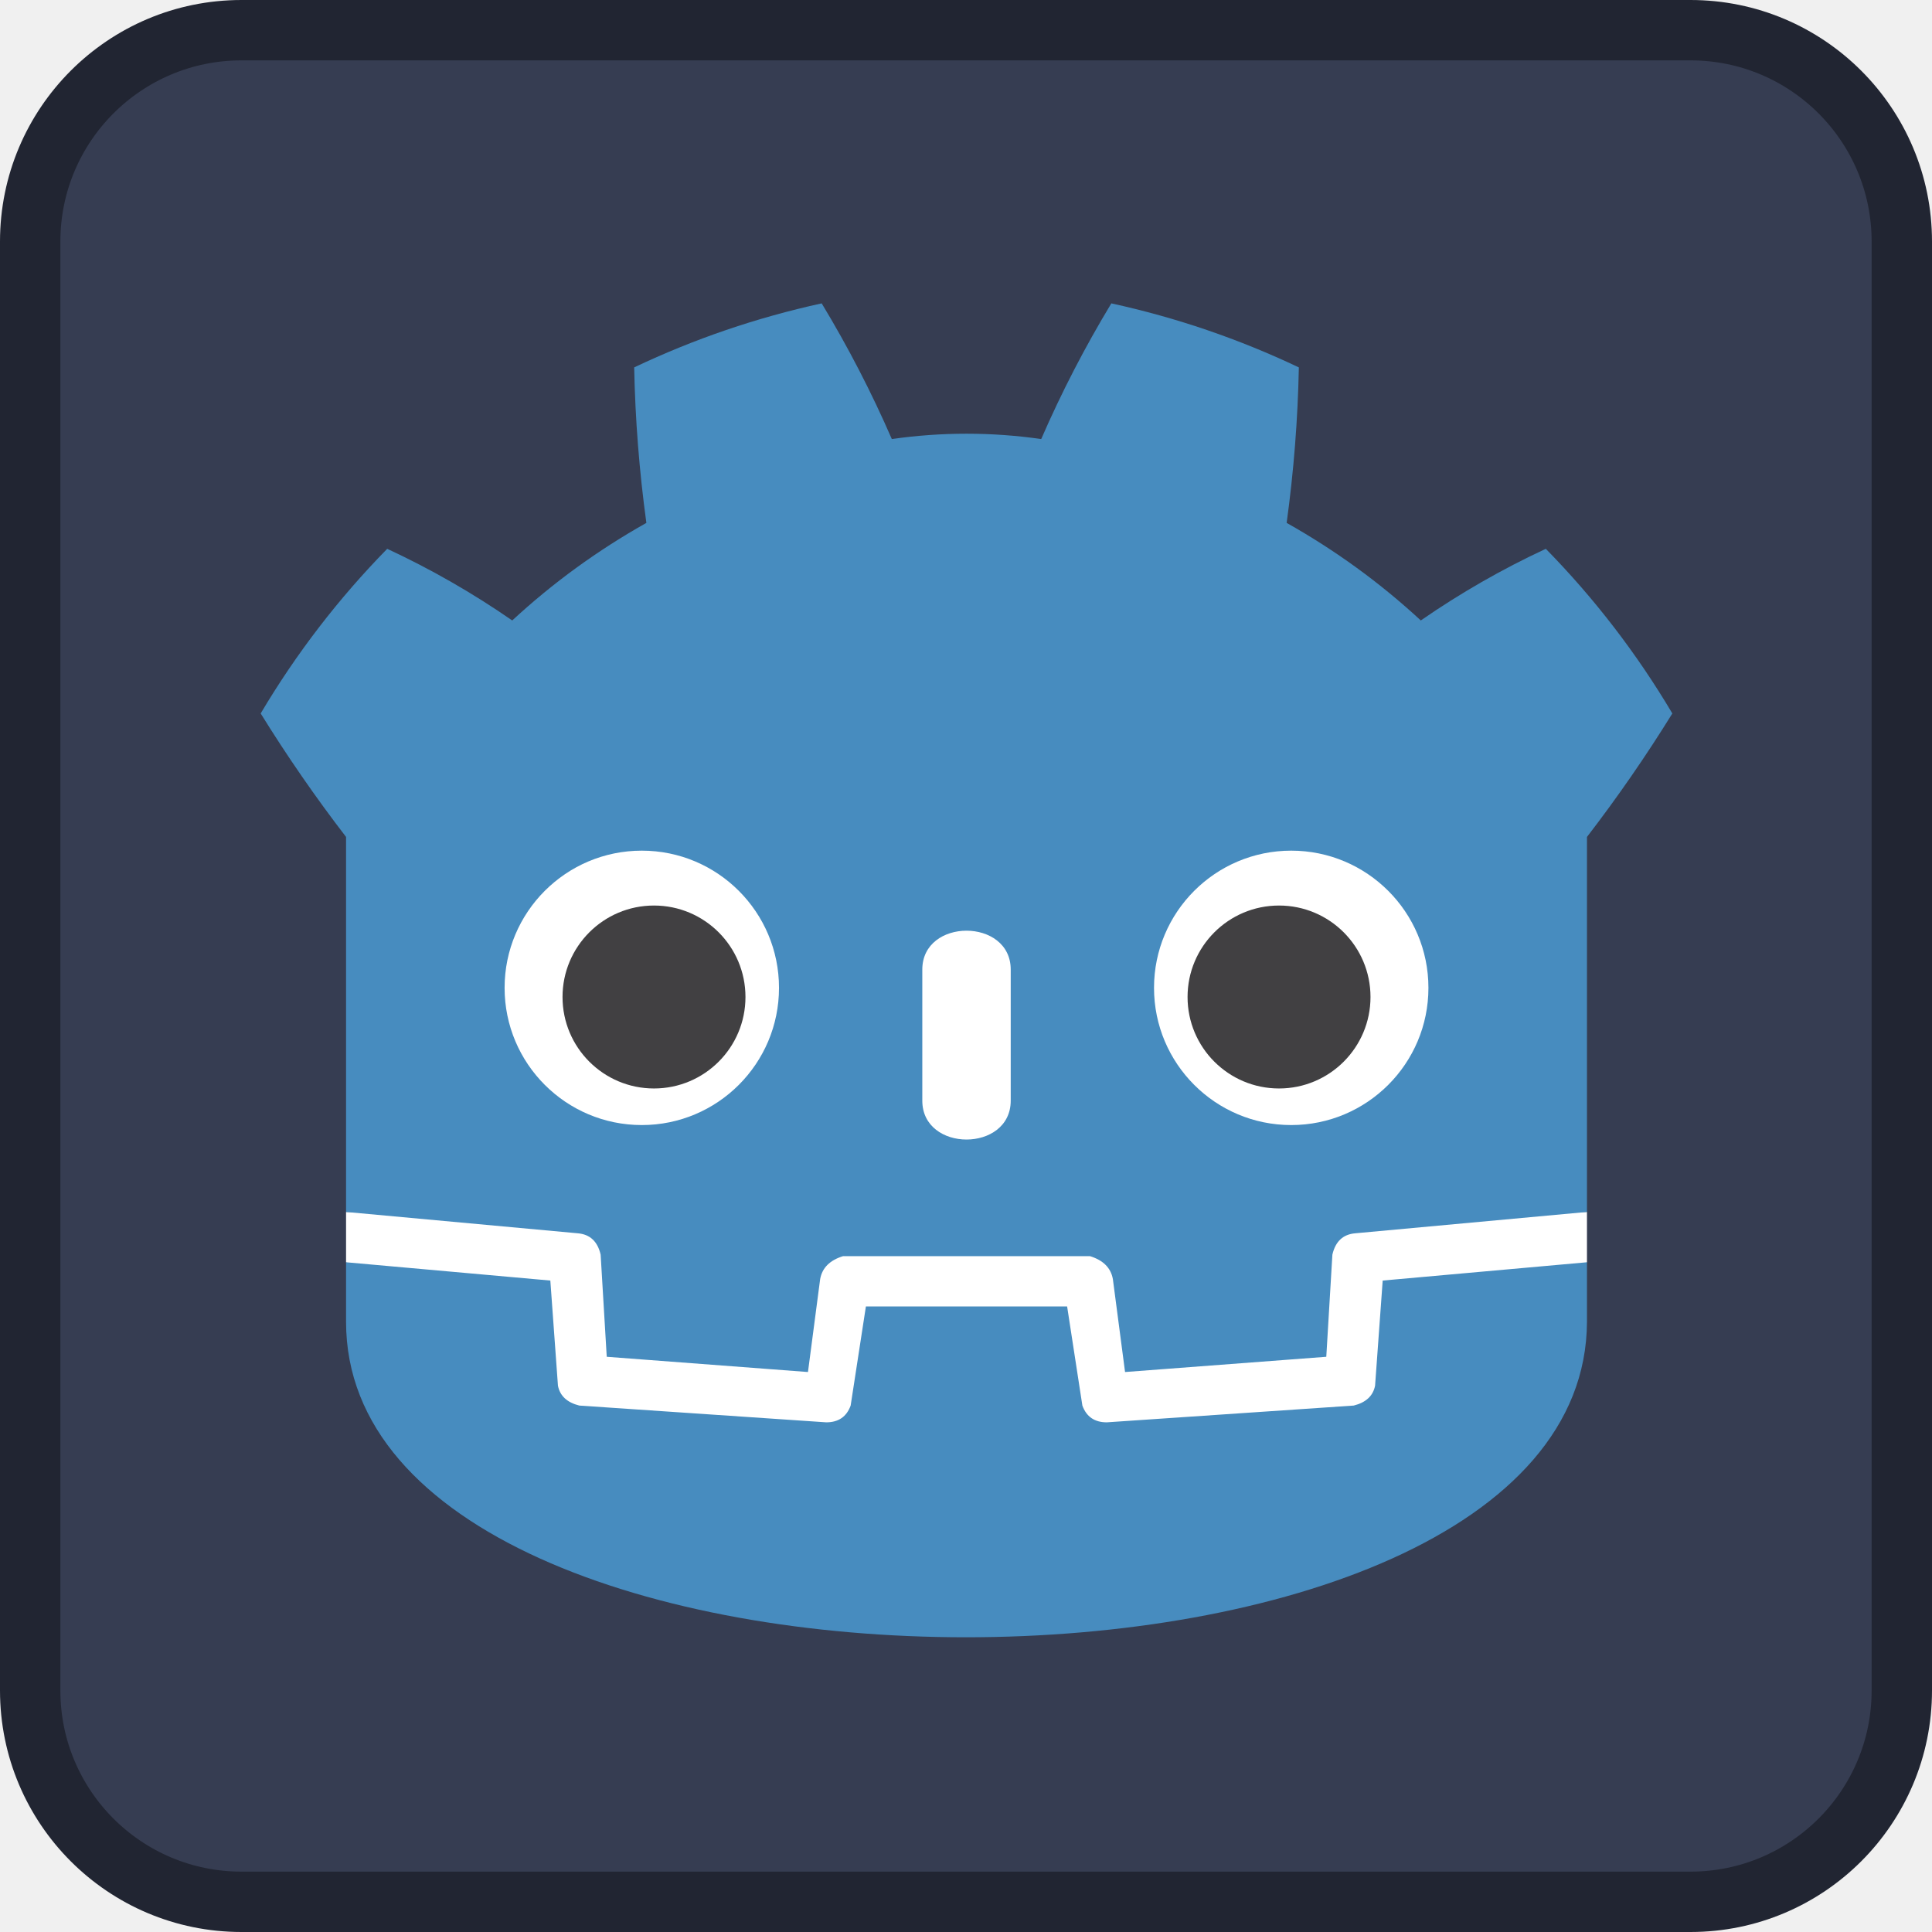
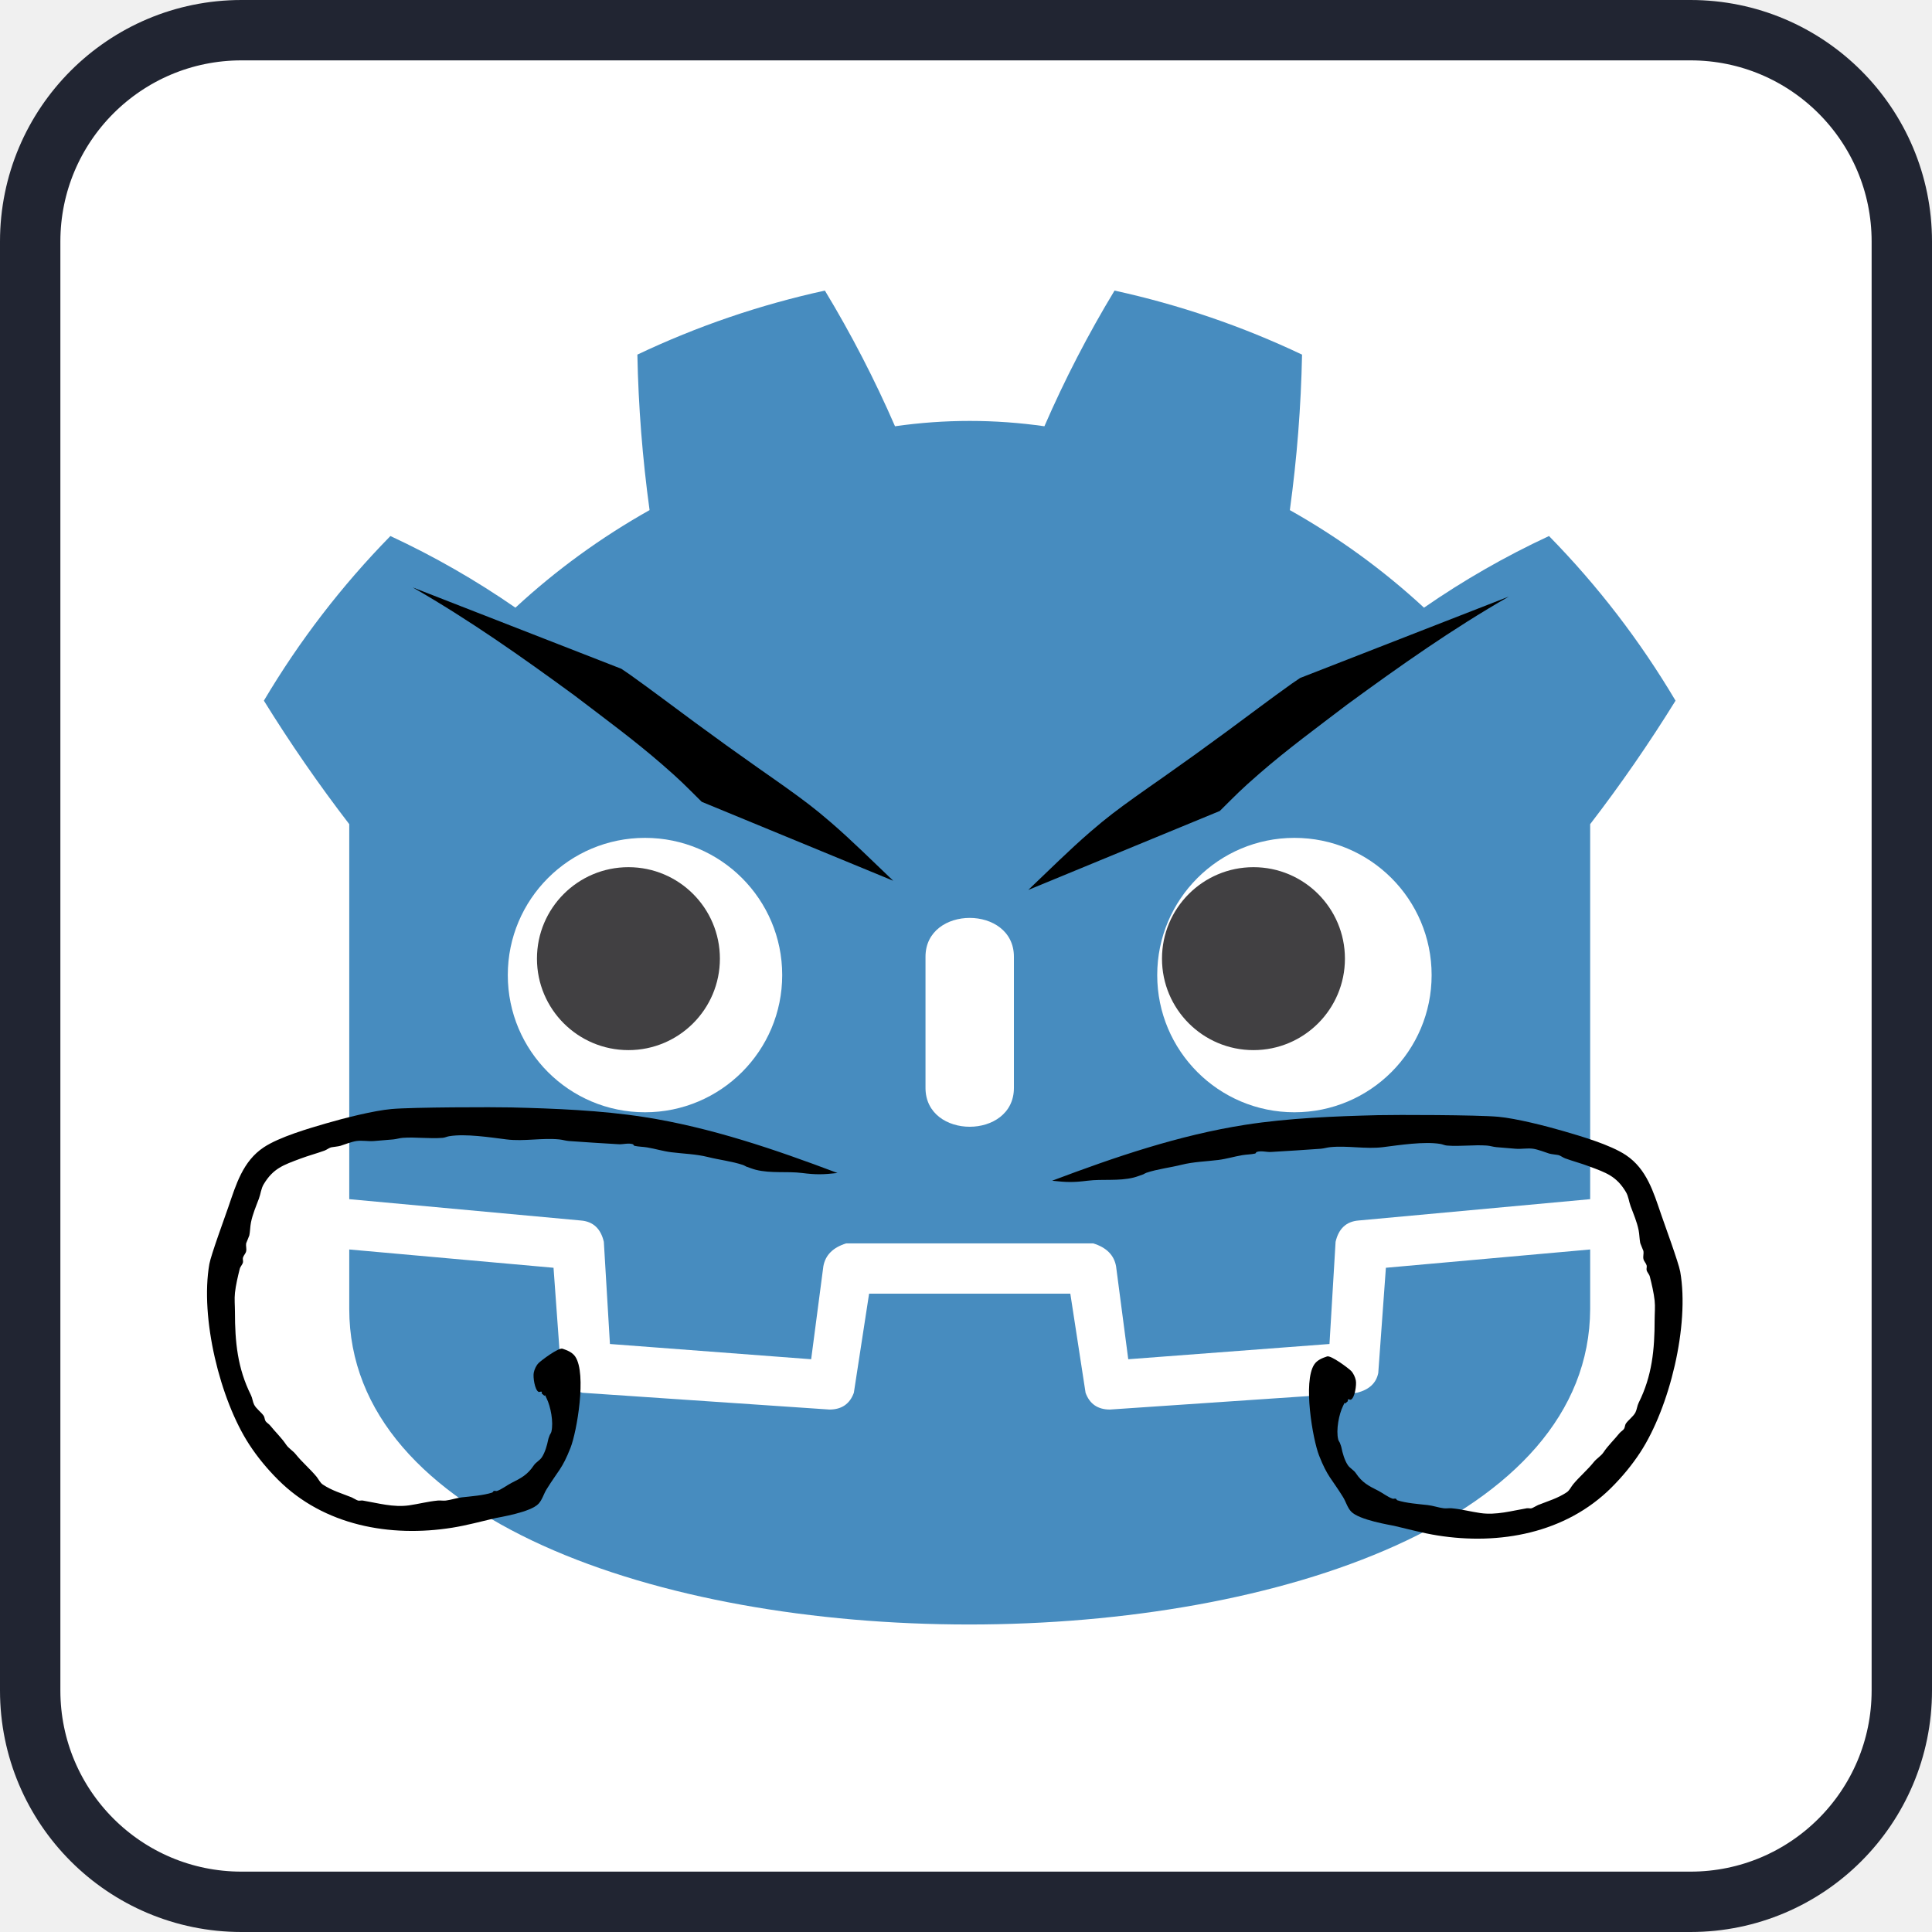
- <svg xmlns="http://www.w3.org/2000/svg" width="128" height="128">
-   <rect width="124" height="124" x="2" y="2" fill="#363d52" stroke="#212532" stroke-width="4" rx="14" />
-   <g fill="#fff" transform="translate(12.322 12.322)scale(.101)">
-     <path d="M105 673v33q407 354 814 0v-33z" />
-     <path fill="#478cbf" d="m105 673 152 14q12 1 15 14l4 67 132 10 8-61q2-11 15-15h162q13 4 15 15l8 61 132-10 4-67q3-13 15-14l152-14V427q30-39 56-81-35-59-83-108-43 20-82 47-40-37-88-64 7-51 8-102-59-28-123-42-26 43-46 89-49-7-98 0-20-46-46-89-64 14-123 42 1 51 8 102-48 27-88 64-39-27-82-47-48 49-83 108 26 42 56 81zm0 33v39c0 276 813 276 814 0v-39l-134 12-5 69q-2 10-14 13l-162 11q-12 0-16-11l-10-65H446l-10 65q-4 11-16 11l-162-11q-12-3-14-13l-5-69z" />
-     <path d="M483 600c0 34 58 34 58 0v-86c0-34-58-34-58 0z" />
-     <circle cx="725" cy="526" r="90" />
-     <circle cx="299" cy="526" r="90" />
+ <svg xmlns="http://www.w3.org/2000/svg" width="128" height="128" version="1.1" id="svg6">
+   <defs id="defs6" />
+   <rect width="124" height="124" x="2" y="2" fill="#363d52" stroke="#212532" stroke-width="4" rx="14" id="rect1" style="fill:#ffffff;fill-opacity:1" />
+   <g fill="#ffffff" transform="matrix(0.101,0,0,0.101,12.53374,11.47502)" id="g4" style="stroke-width:1;stroke-dasharray:none">
+     <path d="m 105,673 v 33 q 407,354 814,0 v -33 z" id="path1" style="stroke-width:1;stroke-dasharray:none" />
+     <path fill="#478cbf" d="m 105,673 152,14 q 12,1 15,14 l 4,67 132,10 8,-61 q 2,-11 15,-15 h 162 q 13,4 15,15 l 8,61 132,-10 4,-67 q 3,-13 15,-14 L 919,673 V 427 q 30,-39 56,-81 -35,-59 -83,-108 -43,20 -82,47 -40,-37 -88,-64 7,-51 8,-102 -59,-28 -123,-42 -26,43 -46,89 -49,-7 -98,0 -20,-46 -46,-89 -64,14 -123,42 1,51 8,102 -48,27 -88,64 -39,-27 -82,-47 -48,49 -83,108 26,42 56,81 z m 0,33 v 39 c 0,276 813,276 814,0 v -39 l -134,12 -5,69 q -2,10 -14,13 l -162,11 q -12,0 -16,-11 L 578,735 H 446 l -10,65 q -4,11 -16,11 L 258,800 q -12,-3 -14,-13 l -5,-69 z" id="path2" style="stroke-width:1;stroke-dasharray:none" />
+     <path d="m 483,600 c 0,34 58,34 58,0 v -86 c 0,-34 -58,-34 -58,0 z" id="path3" style="stroke-width:1;stroke-dasharray:none" />
+     <circle cx="725" cy="526" r="90" id="circle3" style="stroke-width:1;stroke-dasharray:none" />
+     <circle cx="299" cy="526" r="90" id="circle4" style="stroke-width:1;stroke-dasharray:none" />
  </g>
-   <g fill="#414042" transform="translate(12.322 12.322)scale(.101)">
-     <circle cx="307" cy="532" r="60" />
-     <circle cx="717" cy="532" r="60" />
+   <g fill="#414042" transform="matrix(0.101,0,0,0.101,10.62804,9.781057)" id="g6">
+     <circle cx="307" cy="532" r="60" id="circle5" />
+     <circle cx="717" cy="532" r="60" id="circle6" />
  </g>
+   <path style="fill:#000000" d="m 55.477,77.711 c -4.155,-1.568 -8.405,-3.02 -12.811,-3.706 -2.851,-0.443 -5.924,-0.564 -8.787,-0.635 -1.143,-0.029 -6.544,-0.019 -7.94,0.106 -1.183,0.106 -3.173,0.611 -4.341,0.953 -1.125,0.329 -3.086,0.893 -4.129,1.588 -1.379,0.919 -1.827,2.456 -2.329,3.917 -0.213,0.621 -1.169,3.229 -1.27,3.811 -0.622,3.553 0.7,8.978 2.647,11.964 0.548,0.84 1.196,1.62 1.906,2.329 3.034,3.034 7.426,3.834 11.54,3.176 0.964,-0.154 1.908,-0.413 2.859,-0.635 0.233,-0.054 2.331,-0.381 2.859,-0.953 0.246,-0.267 0.338,-0.644 0.529,-0.953 0.773,-1.249 1.032,-1.338 1.588,-2.753 0.424,-1.08 1.078,-4.894 0.318,-6.035 -0.194,-0.291 -0.53,-0.424 -0.847,-0.529 -0.263,-0.088 -1.403,0.768 -1.588,0.953 -0.156,0.156 -0.275,0.42 -0.318,0.635 -0.059,0.293 0.067,1.145 0.318,1.27 0.063,0.032 0.162,-0.05 0.212,0 0.025,0.025 -0.025,0.081 0,0.106 0.423,0.423 0.035,-0.247 0.318,0.318 0.27,0.54 0.475,1.596 0.318,2.223 -0.019,0.077 -0.071,0.141 -0.106,0.212 -0.035,0.106 -0.084,0.208 -0.106,0.318 -0.074,0.368 -0.205,0.837 -0.423,1.165 -0.136,0.204 -0.394,0.326 -0.529,0.529 -0.418,0.628 -0.849,0.848 -1.482,1.165 -0.271,0.136 -0.647,0.427 -0.953,0.529 -0.067,0.022 -0.145,-0.022 -0.212,0 -0.047,0.016 -0.059,0.09 -0.106,0.106 -0.574,0.191 -1.415,0.251 -2.012,0.318 -0.357,0.04 -0.708,0.168 -1.059,0.212 -0.175,0.022 -0.354,-0.016 -0.529,0 -0.64,0.058 -1.281,0.228 -1.906,0.318 -1.051,0.15 -2.067,-0.15 -3.07,-0.318 -0.104,-0.017 -0.215,0.026 -0.318,0 -0.087,-0.022 -0.331,-0.175 -0.423,-0.212 -0.669,-0.268 -1.297,-0.441 -1.906,-0.847 -0.189,-0.126 -0.288,-0.367 -0.423,-0.529 -0.433,-0.52 -0.953,-0.953 -1.376,-1.482 -0.184,-0.23 -0.473,-0.391 -0.635,-0.635 -0.301,-0.452 -0.716,-0.842 -1.059,-1.27 -0.094,-0.117 -0.251,-0.184 -0.318,-0.318 -0.05,-0.1 -0.044,-0.225 -0.106,-0.318 -0.161,-0.241 -0.502,-0.474 -0.635,-0.741 -0.1,-0.2 -0.112,-0.436 -0.212,-0.635 -0.892,-1.783 -1.059,-3.529 -1.059,-5.505 0,-0.412 -0.045,-0.861 0,-1.27 0.057,-0.517 0.192,-1.084 0.318,-1.588 0.038,-0.153 0.173,-0.27 0.212,-0.423 0.026,-0.103 -0.029,-0.216 0,-0.318 0.043,-0.152 0.178,-0.269 0.212,-0.423 0.038,-0.172 -0.029,-0.355 0,-0.529 0.002,-0.014 0.201,-0.478 0.212,-0.529 0.055,-0.273 0.051,-0.573 0.106,-0.847 0.111,-0.553 0.334,-1.068 0.529,-1.588 0.12,-0.321 0.137,-0.652 0.318,-0.953 0.632,-1.053 1.307,-1.271 2.435,-1.694 0.544,-0.204 1.045,-0.332 1.588,-0.529 0.148,-0.054 0.274,-0.162 0.423,-0.212 0.059,-0.02 0.517,-0.066 0.635,-0.106 0.28,-0.093 0.756,-0.274 1.059,-0.318 0.384,-0.055 0.778,0.032 1.165,0 0.423,-0.035 0.847,-0.071 1.27,-0.106 0.214,-0.018 0.421,-0.091 0.635,-0.106 0.877,-0.063 1.77,0.073 2.647,0 0.145,-0.012 0.28,-0.082 0.423,-0.106 1.087,-0.181 2.723,0.076 3.811,0.212 1.147,0.143 2.343,-0.115 3.494,0 0.214,0.021 0.421,0.089 0.635,0.106 1.091,0.084 2.185,0.143 3.282,0.212 0.317,0.02 0.652,-0.1 0.953,0 0.047,0.016 0.057,0.095 0.106,0.106 0.278,0.062 0.566,0.059 0.847,0.106 0.533,0.089 1.052,0.251 1.588,0.318 0.804,0.101 1.646,0.12 2.435,0.318 0.763,0.191 1.589,0.282 2.329,0.529 0.075,0.025 0.141,0.071 0.212,0.106 0.212,0.071 0.419,0.158 0.635,0.212 1.005,0.251 2.058,0.085 3.07,0.212 0.9,0.113 1.359,0.108 2.329,0 z" id="path8" />
+   <path style="fill:#000000" d="m 69.713,78.223 c 4.155,-1.568 8.405,-3.02 12.811,-3.706 2.851,-0.443 5.924,-0.564 8.787,-0.635 1.143,-0.029 6.544,-0.019 7.94,0.106 1.183,0.106 3.173,0.611 4.341,0.953 1.125,0.329 3.086,0.893 4.129,1.588 1.379,0.919 1.827,2.456 2.329,3.917 0.213,0.621 1.169,3.229 1.27,3.811 0.622,3.553 -0.7,8.978 -2.647,11.964 -0.548,0.84 -1.196,1.62 -1.906,2.329 -3.034,3.034 -7.426,3.834 -11.54,3.176 -0.964,-0.154 -1.908,-0.413 -2.859,-0.635 -0.233,-0.054 -2.331,-0.381 -2.859,-0.953 -0.246,-0.267 -0.338,-0.644 -0.529,-0.953 -0.773,-1.249 -1.032,-1.338 -1.588,-2.753 -0.424,-1.08 -1.078,-4.894 -0.318,-6.035 0.194,-0.291 0.53,-0.424 0.847,-0.529 0.263,-0.088 1.403,0.768 1.588,0.953 0.156,0.156 0.275,0.42 0.318,0.635 0.059,0.293 -0.067,1.145 -0.318,1.27 -0.063,0.032 -0.162,-0.05 -0.212,0 -0.025,0.025 0.025,0.081 0,0.106 -0.423,0.423 -0.035,-0.247 -0.318,0.318 -0.27,0.54 -0.475,1.596 -0.318,2.223 0.019,0.077 0.071,0.141 0.106,0.212 0.035,0.106 0.084,0.208 0.106,0.318 0.074,0.368 0.205,0.837 0.423,1.165 0.136,0.204 0.394,0.326 0.529,0.529 0.418,0.628 0.849,0.848 1.482,1.165 0.271,0.136 0.647,0.427 0.953,0.529 0.067,0.022 0.145,-0.022 0.212,0 0.047,0.016 0.059,0.09 0.106,0.106 0.574,0.191 1.415,0.251 2.012,0.318 0.357,0.04 0.708,0.168 1.059,0.212 0.175,0.022 0.354,-0.016 0.529,0 0.64,0.058 1.281,0.228 1.906,0.318 1.051,0.15 2.067,-0.15 3.07,-0.318 0.104,-0.017 0.215,0.026 0.318,0 0.087,-0.022 0.331,-0.175 0.423,-0.212 0.669,-0.268 1.297,-0.441 1.906,-0.847 0.189,-0.126 0.288,-0.367 0.423,-0.529 0.433,-0.52 0.953,-0.953 1.376,-1.482 0.184,-0.23 0.473,-0.391 0.635,-0.635 0.301,-0.452 0.716,-0.842 1.059,-1.27 0.093,-0.117 0.251,-0.184 0.318,-0.318 0.05,-0.1 0.044,-0.225 0.106,-0.318 0.161,-0.241 0.502,-0.474 0.635,-0.741 0.1,-0.2 0.112,-0.436 0.212,-0.635 0.892,-1.783 1.059,-3.529 1.059,-5.505 0,-0.412 0.045,-0.861 0,-1.27 -0.057,-0.517 -0.192,-1.084 -0.318,-1.588 -0.038,-0.153 -0.173,-0.27 -0.212,-0.423 -0.026,-0.103 0.029,-0.216 0,-0.318 -0.043,-0.152 -0.178,-0.269 -0.212,-0.423 -0.038,-0.172 0.029,-0.355 0,-0.529 -0.002,-0.014 -0.201,-0.478 -0.212,-0.529 -0.054,-0.273 -0.051,-0.573 -0.106,-0.847 -0.111,-0.553 -0.334,-1.068 -0.529,-1.588 -0.12,-0.321 -0.137,-0.652 -0.318,-0.953 -0.632,-1.053 -1.307,-1.271 -2.435,-1.694 -0.544,-0.204 -1.045,-0.332 -1.588,-0.529 -0.148,-0.054 -0.274,-0.162 -0.423,-0.212 -0.059,-0.02 -0.517,-0.066 -0.635,-0.106 -0.28,-0.093 -0.756,-0.274 -1.059,-0.318 -0.384,-0.055 -0.778,0.032 -1.165,0 -0.423,-0.035 -0.847,-0.071 -1.27,-0.106 -0.214,-0.018 -0.421,-0.091 -0.635,-0.106 -0.877,-0.063 -1.77,0.073 -2.647,0 -0.145,-0.012 -0.28,-0.082 -0.423,-0.106 -1.087,-0.181 -2.723,0.076 -3.811,0.212 -1.147,0.143 -2.343,-0.115 -3.494,0 -0.214,0.021 -0.421,0.089 -0.635,0.106 -1.091,0.084 -2.185,0.143 -3.282,0.212 -0.317,0.02 -0.652,-0.1 -0.953,0 -0.047,0.016 -0.057,0.095 -0.106,0.106 -0.278,0.062 -0.566,0.059 -0.847,0.106 -0.533,0.089 -1.052,0.251 -1.588,0.318 -0.804,0.101 -1.646,0.12 -2.435,0.318 -0.763,0.191 -1.589,0.282 -2.329,0.529 -0.075,0.025 -0.141,0.071 -0.212,0.106 -0.212,0.071 -0.419,0.158 -0.635,0.212 -1.005,0.251 -2.058,0.085 -3.07,0.212 -0.9,0.113 -1.359,0.108 -2.329,0 z" id="path8-6" />
+   <path style="fill:#000000" id="path10" d="m 99.962,39.525 c -3.726,2.134 -7.237,4.611 -10.699,7.145 -1.967,1.5 -3.966,2.965 -5.834,4.59 -1.268,1.103 -1.472,1.338 -2.616,2.47 0,0 -12.688,5.231 -12.688,5.231 v 0 c 1.364,-1.294 2.699,-2.63 4.123,-3.86 1.106,-0.955 1.772,-1.447 2.968,-2.307 0.611,-0.439 1.231,-0.866 1.846,-1.299 2.069,-1.47 2.152,-1.518 4.21,-3.029 1.439,-1.057 2.86,-2.139 4.315,-3.174 0.181,-0.129 0.368,-0.25 0.551,-0.375 z" />
+   <path style="fill:#000000" id="path10-3" d="m 27.342,38.917 c 3.726,2.134 7.237,4.611 10.699,7.145 1.967,1.5 3.966,2.965 5.834,4.59 1.268,1.103 1.472,1.338 2.616,2.47 0,0 12.688,5.231 12.688,5.231 v 0 c -1.364,-1.294 -2.699,-2.63 -4.123,-3.86 -1.106,-0.955 -1.772,-1.447 -2.968,-2.307 -0.611,-0.439 -1.231,-0.866 -1.846,-1.299 -2.069,-1.47 -2.152,-1.518 -4.21,-3.029 -1.439,-1.057 -2.86,-2.139 -4.315,-3.174 -0.181,-0.129 -0.368,-0.25 -0.551,-0.375 z" />
</svg>
